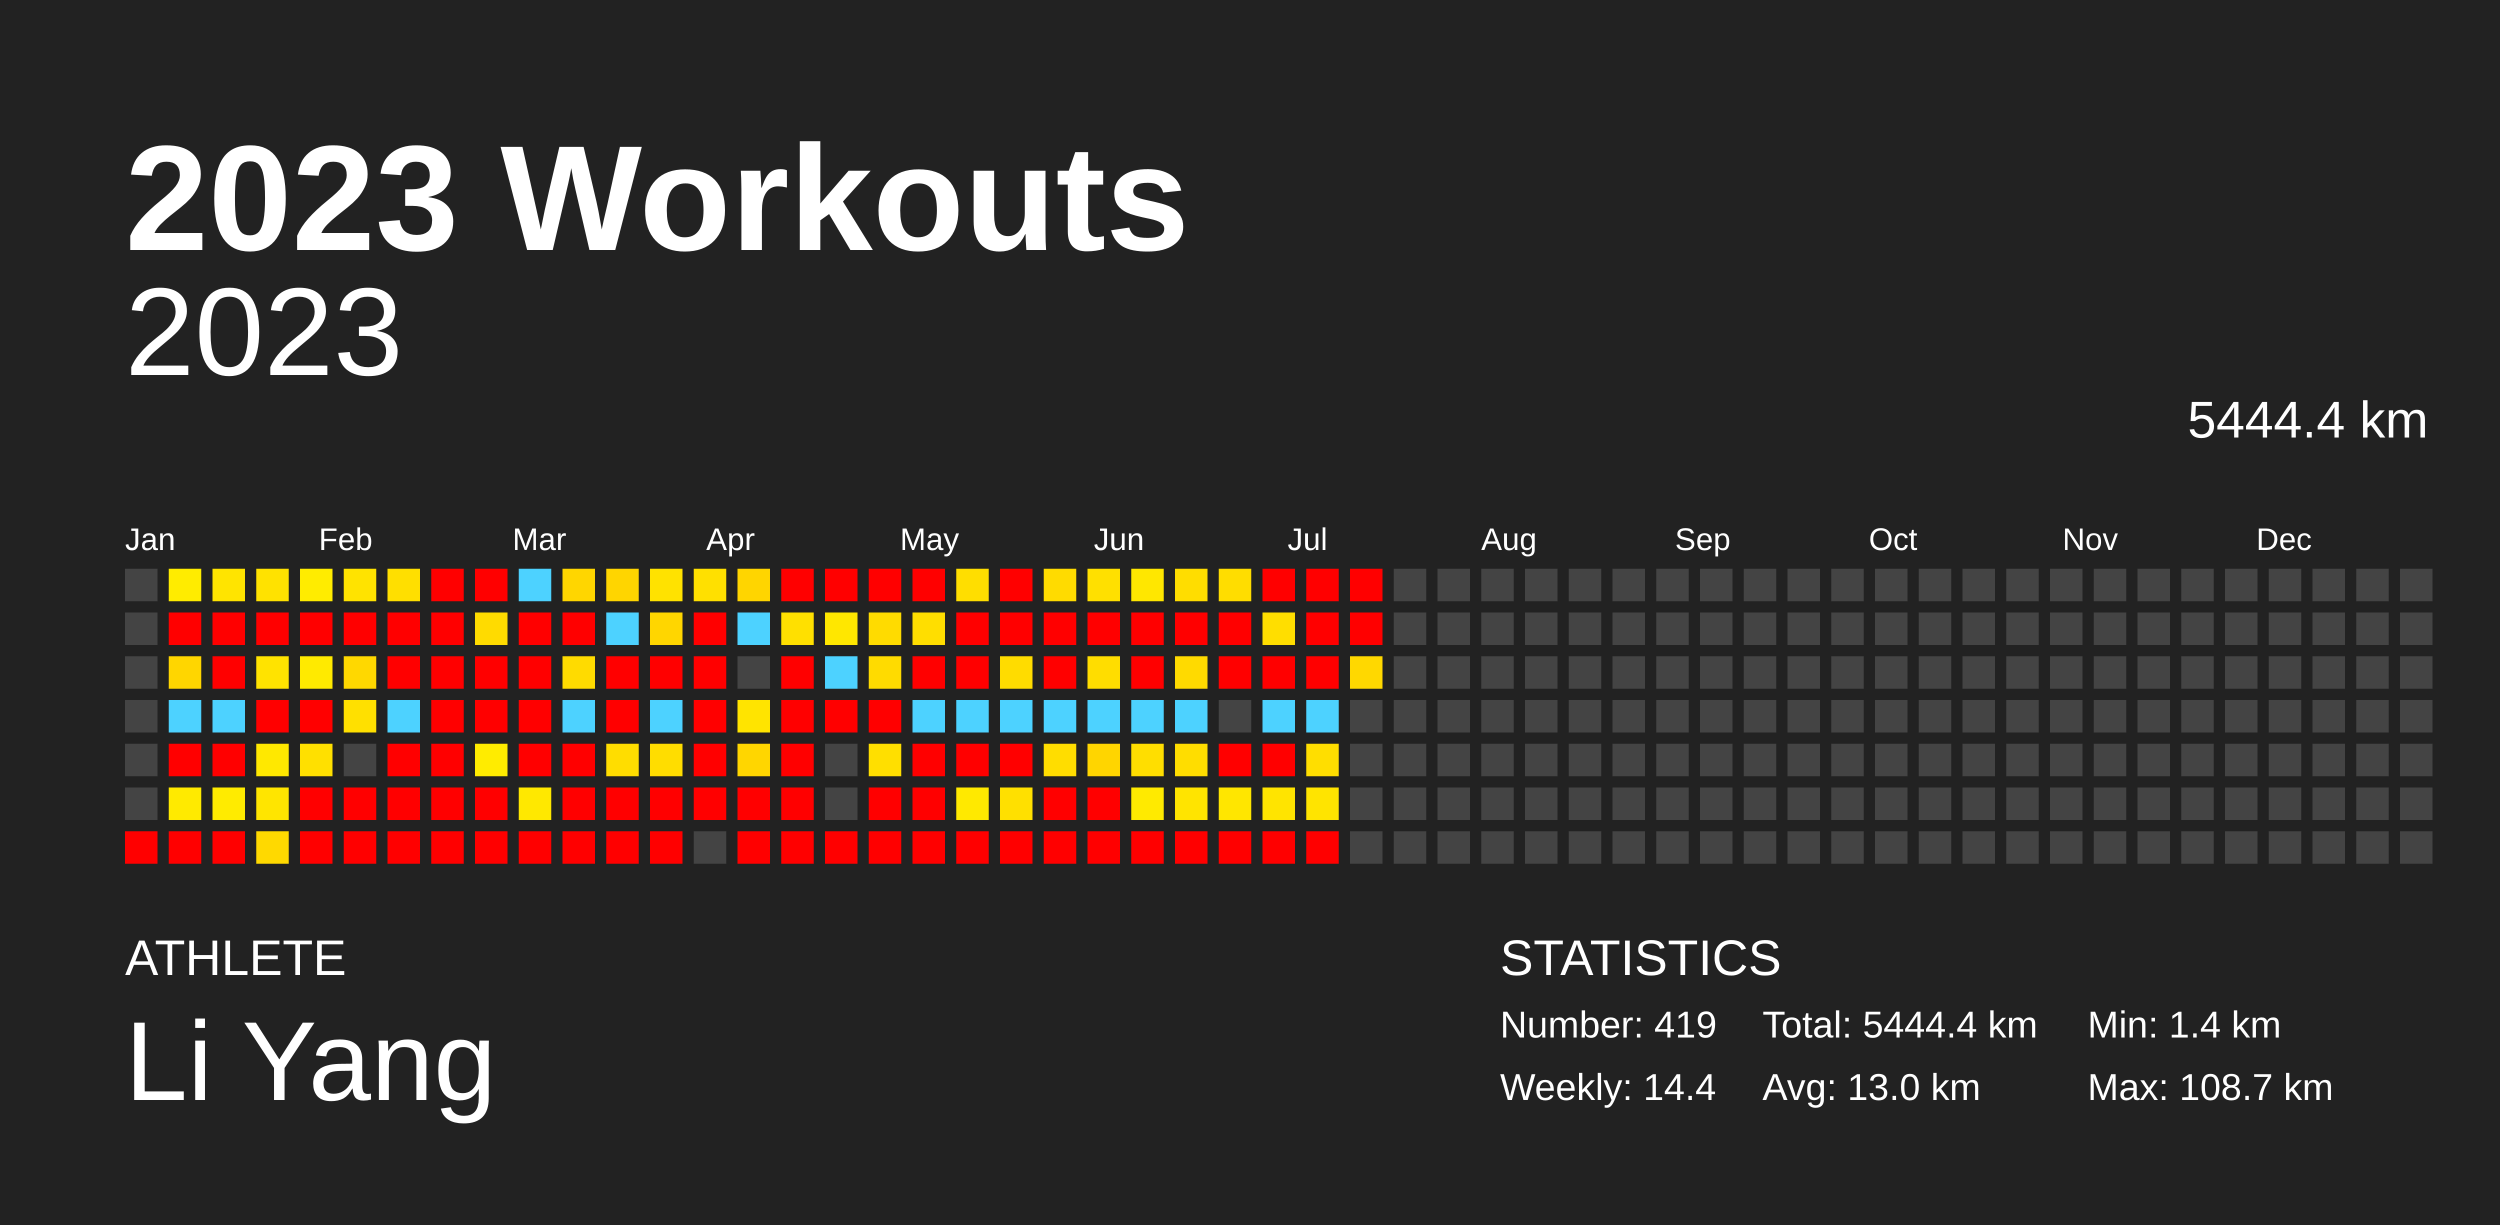
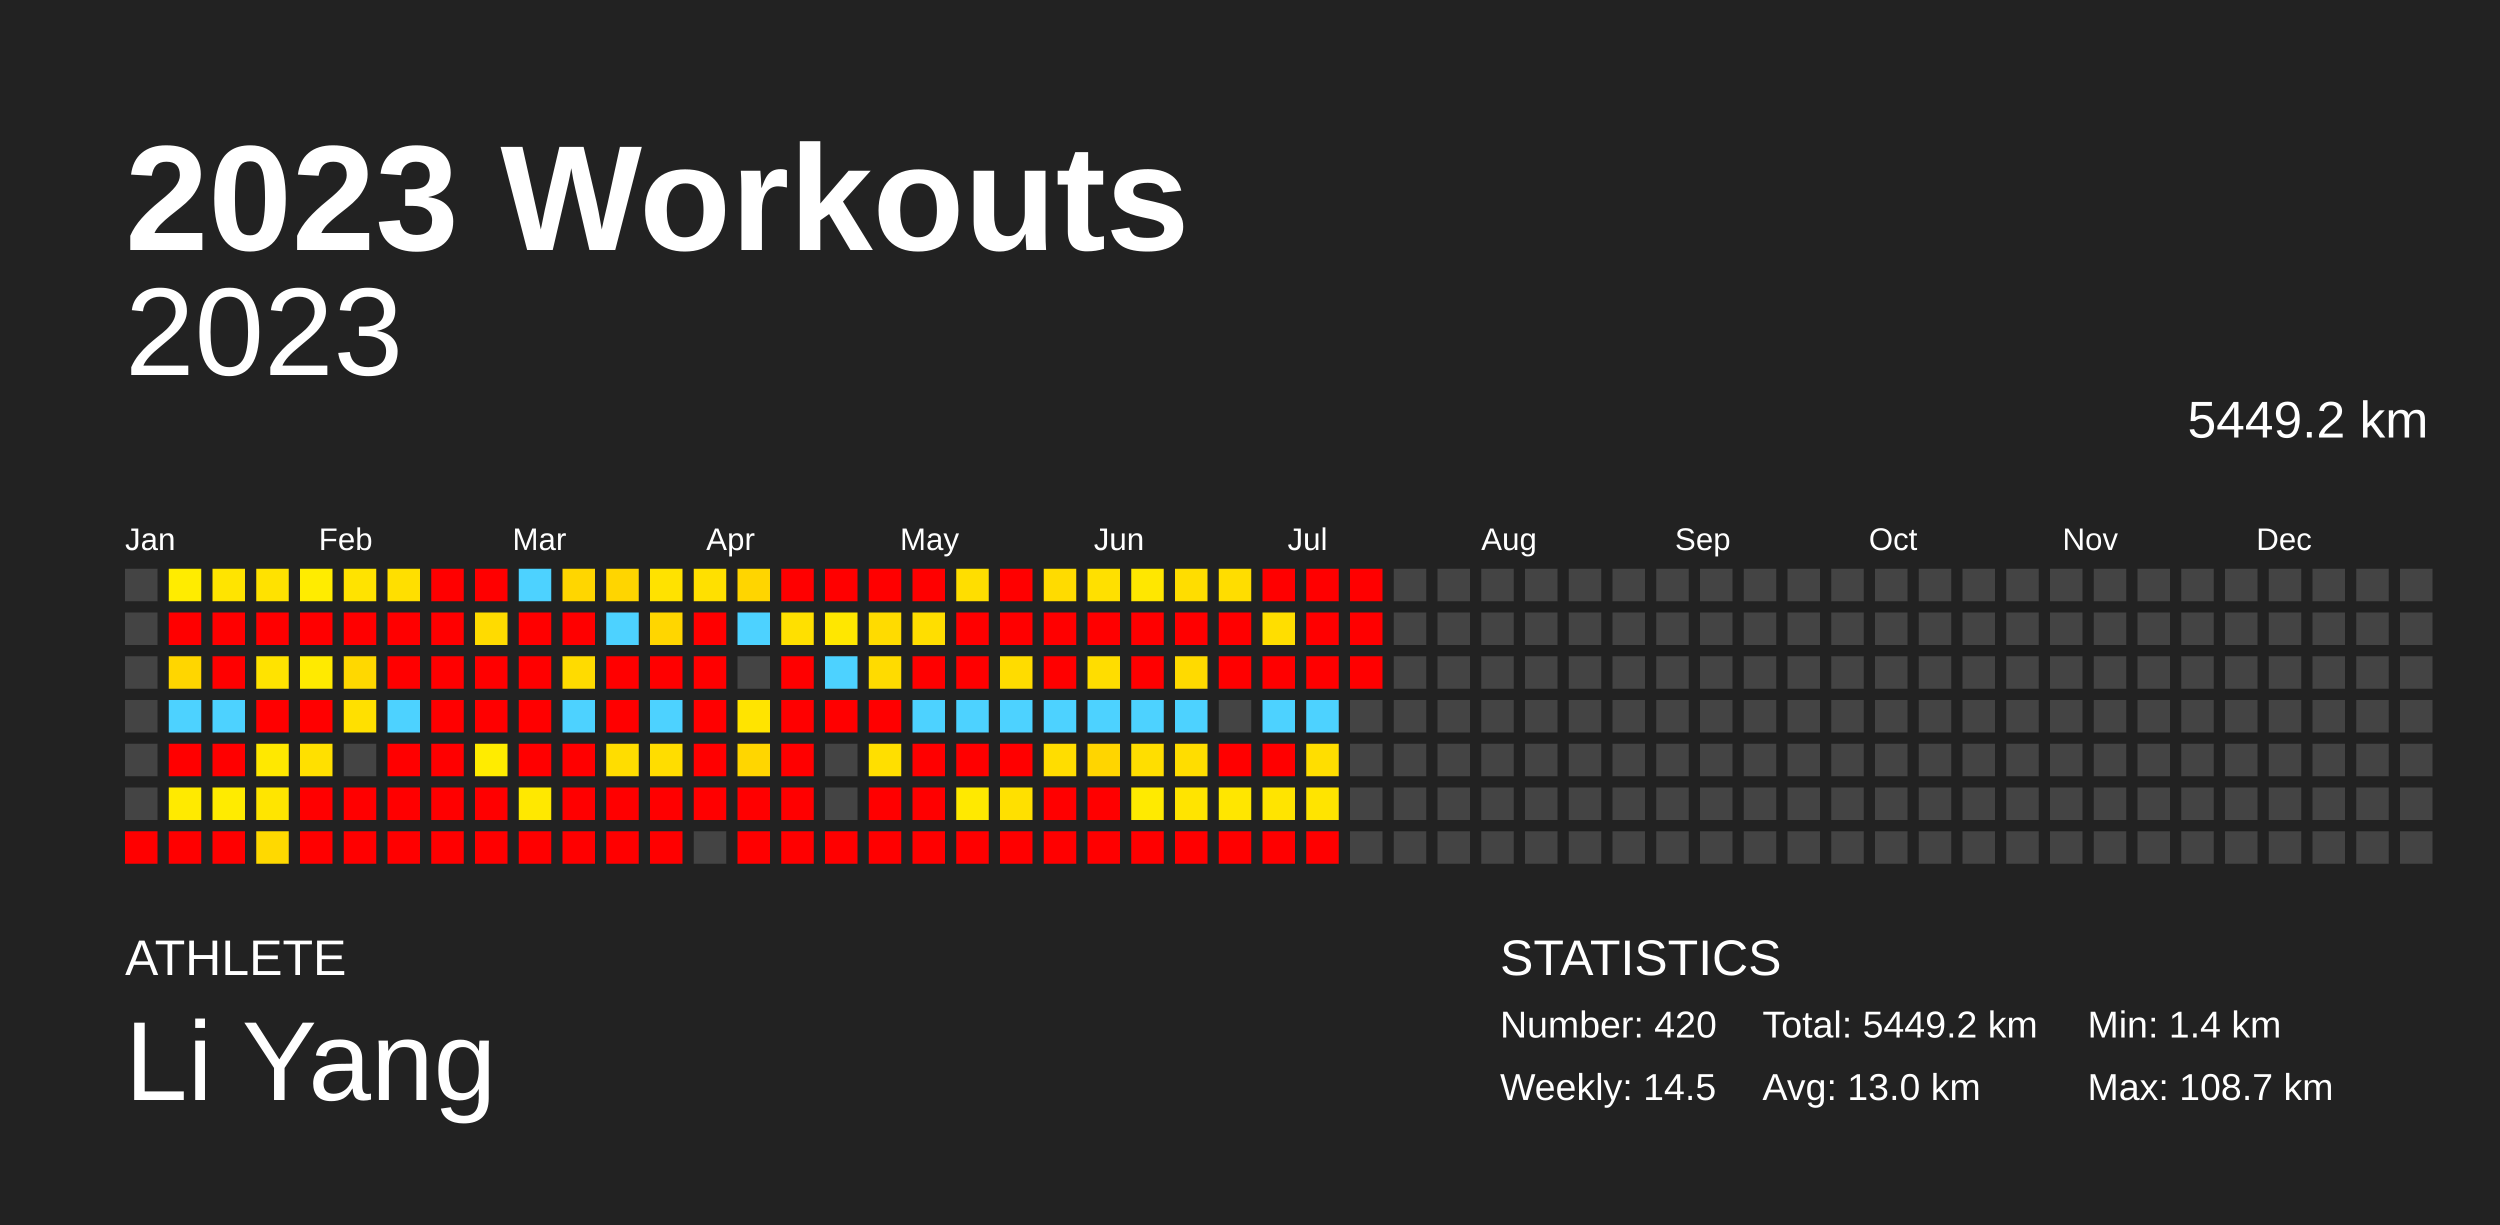
<svg xmlns="http://www.w3.org/2000/svg" baseProfile="full" height="98mm" version="1.1" viewBox="0,0,200,98" width="200mm">
  <defs />
  <rect fill="#222222" height="98" width="200" x="0" y="0" />
  <text fill="#FFFFFF" style="font-size:12px; font-family:Arial; font-weight:bold;" x="10" y="20">2023 Workouts</text>
  <text fill="#FFFFFF" style="font-size:4px; font-family:Arial" x="10" y="78">ATHLETE</text>
  <text fill="#FFFFFF" style="font-size:9px; font-family:Arial" x="10" y="88">Li Yang</text>
  <text fill="#FFFFFF" style="font-size:4px; font-family:Arial" x="120" y="78">STATISTICS</text>
-   <text fill="#FFFFFF" style="font-size:3px; font-family:Arial" x="120" y="83">Number: 419</text>
-   <text fill="#FFFFFF" style="font-size:3px; font-family:Arial" x="120" y="88">Weekly: 14.4</text>
-   <text fill="#FFFFFF" style="font-size:3px; font-family:Arial" x="141" y="83">Total: 5444.4 km</text>
+   <text fill="#FFFFFF" style="font-size:3px; font-family:Arial" x="120" y="83">Number: 420</text>
+   <text fill="#FFFFFF" style="font-size:3px; font-family:Arial" x="120" y="88">Weekly: 14.5</text>
+   <text fill="#FFFFFF" style="font-size:3px; font-family:Arial" x="141" y="83">Total: 5449.2 km</text>
  <text fill="#FFFFFF" style="font-size:3px; font-family:Arial" x="141" y="88">Avg: 13.0 km</text>
  <text fill="#FFFFFF" style="font-size:3px; font-family:Arial" x="167" y="83">Min: 1.4 km</text>
  <text fill="#FFFFFF" style="font-size:3px; font-family:Arial" x="167" y="88">Max: 108.7 km</text>
  <text alignment-baseline="hanging" fill="#FFFFFF" style="font-size:10.0px; font-family:Arial;" x="10" y="30">2023</text>
-   <text alignment-baseline="hanging" fill="#FFFFFF" style="font-size:4.125px; font-family:Arial;" x="175" y="35">5444.4 km</text>
+   <text alignment-baseline="hanging" fill="#FFFFFF" style="font-size:4.125px; font-family:Arial;" x="175" y="35">5449.2 km</text>
  <text fill="#FFFFFF" style="font-size:2.5px; font-family:Arial" x="10.0" y="44">Jan</text>
  <text fill="#FFFFFF" style="font-size:2.5px; font-family:Arial" x="25.5" y="44">Feb</text>
  <text fill="#FFFFFF" style="font-size:2.5px; font-family:Arial" x="41.0" y="44">Mar</text>
  <text fill="#FFFFFF" style="font-size:2.5px; font-family:Arial" x="56.5" y="44">Apr</text>
  <text fill="#FFFFFF" style="font-size:2.5px; font-family:Arial" x="72.0" y="44">May</text>
  <text fill="#FFFFFF" style="font-size:2.5px; font-family:Arial" x="87.5" y="44">Jun</text>
  <text fill="#FFFFFF" style="font-size:2.5px; font-family:Arial" x="103.0" y="44">Jul</text>
  <text fill="#FFFFFF" style="font-size:2.5px; font-family:Arial" x="118.5" y="44">Aug</text>
  <text fill="#FFFFFF" style="font-size:2.5px; font-family:Arial" x="134.0" y="44">Sep</text>
  <text fill="#FFFFFF" style="font-size:2.5px; font-family:Arial" x="149.5" y="44">Oct</text>
  <text fill="#FFFFFF" style="font-size:2.5px; font-family:Arial" x="165.0" y="44">Nov</text>
  <text fill="#FFFFFF" style="font-size:2.5px; font-family:Arial" x="180.5" y="44">Dec</text>
  <rect fill="#444444" height="2.6" width="2.6" x="10.0" y="45.5" />
  <rect fill="#444444" height="2.6" width="2.6" x="10.0" y="49.0" />
  <rect fill="#444444" height="2.6" width="2.6" x="10.0" y="52.5" />
  <rect fill="#444444" height="2.6" width="2.6" x="10.0" y="56.0" />
  <rect fill="#444444" height="2.6" width="2.6" x="10.0" y="59.5" />
  <rect fill="#444444" height="2.6" width="2.6" x="10.0" y="63.0" />
  <rect fill="red" height="2.6" width="2.6" x="10.0" y="66.5" />
  <rect fill="#ffec00" height="2.6" width="2.6" x="13.5" y="45.5" />
  <rect fill="red" height="2.6" width="2.6" x="13.5" y="49.0" />
  <rect fill="#ffd600" height="2.6" width="2.6" x="13.5" y="52.5" />
  <rect fill="#4dd2ff" height="2.6" width="2.6" x="13.5" y="56.0" />
  <rect fill="red" height="2.6" width="2.6" x="13.5" y="59.5" />
  <rect fill="#ffea00" height="2.6" width="2.6" x="13.5" y="63.0" />
  <rect fill="red" height="2.6" width="2.6" x="13.5" y="66.5" />
  <rect fill="#ffe400" height="2.6" width="2.6" x="17.0" y="45.5" />
  <rect fill="red" height="2.6" width="2.6" x="17.0" y="49.0" />
  <rect fill="red" height="2.6" width="2.6" x="17.0" y="52.5" />
  <rect fill="#4dd2ff" height="2.6" width="2.6" x="17.0" y="56.0" />
  <rect fill="red" height="2.6" width="2.6" x="17.0" y="59.5" />
  <rect fill="#ffeb00" height="2.6" width="2.6" x="17.0" y="63.0" />
  <rect fill="red" height="2.6" width="2.6" x="17.0" y="66.5" />
  <rect fill="#ffe200" height="2.6" width="2.6" x="20.5" y="45.5" />
  <rect fill="red" height="2.6" width="2.6" x="20.5" y="49.0" />
  <rect fill="#ffe300" height="2.6" width="2.6" x="20.5" y="52.5" />
  <rect fill="red" height="2.6" width="2.6" x="20.5" y="56.0" />
  <rect fill="#ffe800" height="2.6" width="2.6" x="20.5" y="59.5" />
  <rect fill="#ffe500" height="2.6" width="2.6" x="20.5" y="63.0" />
  <rect fill="#ffd900" height="2.6" width="2.6" x="20.5" y="66.5" />
  <rect fill="#ffec00" height="2.6" width="2.6" x="24.0" y="45.5" />
  <rect fill="red" height="2.6" width="2.6" x="24.0" y="49.0" />
  <rect fill="#ffea00" height="2.6" width="2.6" x="24.0" y="52.5" />
  <rect fill="red" height="2.6" width="2.6" x="24.0" y="56.0" />
  <rect fill="#ffe000" height="2.6" width="2.6" x="24.0" y="59.5" />
  <rect fill="red" height="2.6" width="2.6" x="24.0" y="63.0" />
  <rect fill="red" height="2.6" width="2.6" x="24.0" y="66.5" />
  <rect fill="#ffe300" height="2.6" width="2.6" x="27.5" y="45.5" />
  <rect fill="red" height="2.6" width="2.6" x="27.5" y="49.0" />
  <rect fill="#ffd800" height="2.6" width="2.6" x="27.5" y="52.5" />
  <rect fill="#ffe000" height="2.6" width="2.6" x="27.5" y="56.0" />
  <rect fill="#444444" height="2.6" width="2.6" x="27.5" y="59.5" />
  <rect fill="red" height="2.6" width="2.6" x="27.5" y="63.0" />
  <rect fill="red" height="2.6" width="2.6" x="27.5" y="66.5" />
  <rect fill="#ffdf00" height="2.6" width="2.6" x="31.0" y="45.5" />
  <rect fill="red" height="2.6" width="2.6" x="31.0" y="49.0" />
  <rect fill="red" height="2.6" width="2.6" x="31.0" y="52.5" />
  <rect fill="#4dd2ff" height="2.6" width="2.6" x="31.0" y="56.0" />
  <rect fill="red" height="2.6" width="2.6" x="31.0" y="59.5" />
  <rect fill="red" height="2.6" width="2.6" x="31.0" y="63.0" />
  <rect fill="red" height="2.6" width="2.6" x="31.0" y="66.5" />
  <rect fill="red" height="2.6" width="2.6" x="34.5" y="45.5" />
  <rect fill="red" height="2.6" width="2.6" x="34.5" y="49.0" />
  <rect fill="red" height="2.6" width="2.6" x="34.5" y="52.5" />
  <rect fill="red" height="2.6" width="2.6" x="34.5" y="56.0" />
  <rect fill="red" height="2.6" width="2.6" x="34.5" y="59.5" />
  <rect fill="red" height="2.6" width="2.6" x="34.5" y="63.0" />
  <rect fill="red" height="2.6" width="2.6" x="34.5" y="66.5" />
  <rect fill="red" height="2.6" width="2.6" x="38.0" y="45.5" />
  <rect fill="#ffdb00" height="2.6" width="2.6" x="38.0" y="49.0" />
  <rect fill="red" height="2.6" width="2.6" x="38.0" y="52.5" />
  <rect fill="red" height="2.6" width="2.6" x="38.0" y="56.0" />
  <rect fill="#ffec00" height="2.6" width="2.6" x="38.0" y="59.5" />
  <rect fill="red" height="2.6" width="2.6" x="38.0" y="63.0" />
  <rect fill="red" height="2.6" width="2.6" x="38.0" y="66.5" />
  <rect fill="#4dd2ff" height="2.6" width="2.6" x="41.5" y="45.5" />
  <rect fill="red" height="2.6" width="2.6" x="41.5" y="49.0" />
  <rect fill="red" height="2.6" width="2.6" x="41.5" y="52.5" />
  <rect fill="red" height="2.6" width="2.6" x="41.5" y="56.0" />
  <rect fill="red" height="2.6" width="2.6" x="41.5" y="59.5" />
  <rect fill="#ffe800" height="2.6" width="2.6" x="41.5" y="63.0" />
  <rect fill="red" height="2.6" width="2.6" x="41.5" y="66.5" />
  <rect fill="#ffd600" height="2.6" width="2.6" x="45.0" y="45.5" />
  <rect fill="red" height="2.6" width="2.6" x="45.0" y="49.0" />
  <rect fill="#ffdb00" height="2.6" width="2.6" x="45.0" y="52.5" />
  <rect fill="#4dd2ff" height="2.6" width="2.6" x="45.0" y="56.0" />
  <rect fill="red" height="2.6" width="2.6" x="45.0" y="59.5" />
  <rect fill="red" height="2.6" width="2.6" x="45.0" y="63.0" />
  <rect fill="red" height="2.6" width="2.6" x="45.0" y="66.5" />
  <rect fill="#ffd500" height="2.6" width="2.6" x="48.5" y="45.5" />
  <rect fill="#4dd2ff" height="2.6" width="2.6" x="48.5" y="49.0" />
  <rect fill="red" height="2.6" width="2.6" x="48.5" y="52.5" />
  <rect fill="red" height="2.6" width="2.6" x="48.5" y="56.0" />
  <rect fill="#ffdd00" height="2.6" width="2.6" x="48.5" y="59.5" />
  <rect fill="red" height="2.6" width="2.6" x="48.5" y="63.0" />
  <rect fill="red" height="2.6" width="2.6" x="48.5" y="66.5" />
  <rect fill="#ffe200" height="2.6" width="2.6" x="52.0" y="45.5" />
  <rect fill="#ffd600" height="2.6" width="2.6" x="52.0" y="49.0" />
  <rect fill="red" height="2.6" width="2.6" x="52.0" y="52.5" />
  <rect fill="#4dd2ff" height="2.6" width="2.6" x="52.0" y="56.0" />
  <rect fill="#ffdd00" height="2.6" width="2.6" x="52.0" y="59.5" />
  <rect fill="red" height="2.6" width="2.6" x="52.0" y="63.0" />
  <rect fill="red" height="2.6" width="2.6" x="52.0" y="66.5" />
  <rect fill="#ffe000" height="2.6" width="2.6" x="55.5" y="45.5" />
  <rect fill="red" height="2.6" width="2.6" x="55.5" y="49.0" />
  <rect fill="red" height="2.6" width="2.6" x="55.5" y="52.5" />
  <rect fill="red" height="2.6" width="2.6" x="55.5" y="56.0" />
  <rect fill="red" height="2.6" width="2.6" x="55.5" y="59.5" />
  <rect fill="red" height="2.6" width="2.6" x="55.5" y="63.0" />
  <rect fill="#444444" height="2.6" width="2.6" x="55.5" y="66.5" />
  <rect fill="#ffd500" height="2.6" width="2.6" x="59.0" y="45.5" />
  <rect fill="#4dd2ff" height="2.6" width="2.6" x="59.0" y="49.0" />
  <rect fill="#444444" height="2.6" width="2.6" x="59.0" y="52.5" />
  <rect fill="#ffe400" height="2.6" width="2.6" x="59.0" y="56.0" />
  <rect fill="#ffd600" height="2.6" width="2.6" x="59.0" y="59.5" />
  <rect fill="red" height="2.6" width="2.6" x="59.0" y="63.0" />
  <rect fill="red" height="2.6" width="2.6" x="59.0" y="66.5" />
  <rect fill="red" height="2.6" width="2.6" x="62.5" y="45.5" />
  <rect fill="#ffe000" height="2.6" width="2.6" x="62.5" y="49.0" />
  <rect fill="red" height="2.6" width="2.6" x="62.5" y="52.5" />
  <rect fill="red" height="2.6" width="2.6" x="62.5" y="56.0" />
  <rect fill="red" height="2.6" width="2.6" x="62.5" y="59.5" />
  <rect fill="red" height="2.6" width="2.6" x="62.5" y="63.0" />
  <rect fill="red" height="2.6" width="2.6" x="62.5" y="66.5" />
  <rect fill="red" height="2.6" width="2.6" x="66.0" y="45.5" />
  <rect fill="#ffe700" height="2.6" width="2.6" x="66.0" y="49.0" />
  <rect fill="#4dd2ff" height="2.6" width="2.6" x="66.0" y="52.5" />
  <rect fill="red" height="2.6" width="2.6" x="66.0" y="56.0" />
  <rect fill="#444444" height="2.6" width="2.6" x="66.0" y="59.5" />
  <rect fill="#444444" height="2.6" width="2.6" x="66.0" y="63.0" />
  <rect fill="red" height="2.6" width="2.6" x="66.0" y="66.5" />
  <rect fill="red" height="2.6" width="2.6" x="69.5" y="45.5" />
  <rect fill="#ffdb00" height="2.6" width="2.6" x="69.5" y="49.0" />
  <rect fill="#ffdb00" height="2.6" width="2.6" x="69.5" y="52.5" />
  <rect fill="red" height="2.6" width="2.6" x="69.5" y="56.0" />
  <rect fill="#ffdf00" height="2.6" width="2.6" x="69.5" y="59.5" />
  <rect fill="red" height="2.6" width="2.6" x="69.5" y="63.0" />
  <rect fill="red" height="2.6" width="2.6" x="69.5" y="66.5" />
  <rect fill="red" height="2.6" width="2.6" x="73.0" y="45.5" />
  <rect fill="#ffde00" height="2.6" width="2.6" x="73.0" y="49.0" />
  <rect fill="red" height="2.6" width="2.6" x="73.0" y="52.5" />
  <rect fill="#4dd2ff" height="2.6" width="2.6" x="73.0" y="56.0" />
  <rect fill="red" height="2.6" width="2.6" x="73.0" y="59.5" />
  <rect fill="red" height="2.6" width="2.6" x="73.0" y="63.0" />
  <rect fill="red" height="2.6" width="2.6" x="73.0" y="66.5" />
  <rect fill="#ffde00" height="2.6" width="2.6" x="76.5" y="45.5" />
  <rect fill="red" height="2.6" width="2.6" x="76.5" y="49.0" />
  <rect fill="red" height="2.6" width="2.6" x="76.5" y="52.5" />
  <rect fill="#4dd2ff" height="2.6" width="2.6" x="76.5" y="56.0" />
  <rect fill="red" height="2.6" width="2.6" x="76.5" y="59.5" />
  <rect fill="#ffe900" height="2.6" width="2.6" x="76.5" y="63.0" />
  <rect fill="red" height="2.6" width="2.6" x="76.5" y="66.5" />
  <rect fill="red" height="2.6" width="2.6" x="80.0" y="45.5" />
  <rect fill="red" height="2.6" width="2.6" x="80.0" y="49.0" />
  <rect fill="#ffdc00" height="2.6" width="2.6" x="80.0" y="52.5" />
  <rect fill="#4dd2ff" height="2.6" width="2.6" x="80.0" y="56.0" />
  <rect fill="red" height="2.6" width="2.6" x="80.0" y="59.5" />
  <rect fill="#ffe000" height="2.6" width="2.6" x="80.0" y="63.0" />
  <rect fill="red" height="2.6" width="2.6" x="80.0" y="66.5" />
  <rect fill="#ffdb00" height="2.6" width="2.6" x="83.5" y="45.5" />
  <rect fill="red" height="2.6" width="2.6" x="83.5" y="49.0" />
  <rect fill="red" height="2.6" width="2.6" x="83.5" y="52.5" />
  <rect fill="#4dd2ff" height="2.6" width="2.6" x="83.5" y="56.0" />
  <rect fill="#ffdd00" height="2.6" width="2.6" x="83.5" y="59.5" />
  <rect fill="red" height="2.6" width="2.6" x="83.5" y="63.0" />
  <rect fill="red" height="2.6" width="2.6" x="83.5" y="66.5" />
  <rect fill="#ffe000" height="2.6" width="2.6" x="87.0" y="45.5" />
  <rect fill="red" height="2.6" width="2.6" x="87.0" y="49.0" />
  <rect fill="#ffdd00" height="2.6" width="2.6" x="87.0" y="52.5" />
  <rect fill="#4dd2ff" height="2.6" width="2.6" x="87.0" y="56.0" />
  <rect fill="#ffd500" height="2.6" width="2.6" x="87.0" y="59.5" />
  <rect fill="red" height="2.6" width="2.6" x="87.0" y="63.0" />
  <rect fill="red" height="2.6" width="2.6" x="87.0" y="66.5" />
  <rect fill="#ffe700" height="2.6" width="2.6" x="90.5" y="45.5" />
  <rect fill="red" height="2.6" width="2.6" x="90.5" y="49.0" />
  <rect fill="red" height="2.6" width="2.6" x="90.5" y="52.5" />
  <rect fill="#4dd2ff" height="2.6" width="2.6" x="90.5" y="56.0" />
  <rect fill="#ffde00" height="2.6" width="2.6" x="90.5" y="59.5" />
  <rect fill="#ffea00" height="2.6" width="2.6" x="90.5" y="63.0" />
  <rect fill="red" height="2.6" width="2.6" x="90.5" y="66.5" />
  <rect fill="#ffdd00" height="2.6" width="2.6" x="94.0" y="45.5" />
  <rect fill="red" height="2.6" width="2.6" x="94.0" y="49.0" />
  <rect fill="#ffda00" height="2.6" width="2.6" x="94.0" y="52.5" />
  <rect fill="#4dd2ff" height="2.6" width="2.6" x="94.0" y="56.0" />
  <rect fill="#ffdd00" height="2.6" width="2.6" x="94.0" y="59.5" />
  <rect fill="#ffe400" height="2.6" width="2.6" x="94.0" y="63.0" />
  <rect fill="red" height="2.6" width="2.6" x="94.0" y="66.5" />
  <rect fill="#ffdd00" height="2.6" width="2.6" x="97.5" y="45.5" />
  <rect fill="red" height="2.6" width="2.6" x="97.5" y="49.0" />
  <rect fill="red" height="2.6" width="2.6" x="97.5" y="52.5" />
  <rect fill="#444444" height="2.6" width="2.6" x="97.5" y="56.0" />
  <rect fill="red" height="2.6" width="2.6" x="97.5" y="59.5" />
  <rect fill="#ffe600" height="2.6" width="2.6" x="97.5" y="63.0" />
  <rect fill="red" height="2.6" width="2.6" x="97.5" y="66.5" />
  <rect fill="red" height="2.6" width="2.6" x="101.0" y="45.5" />
  <rect fill="#ffde00" height="2.6" width="2.6" x="101.0" y="49.0" />
  <rect fill="red" height="2.6" width="2.6" x="101.0" y="52.5" />
  <rect fill="#4dd2ff" height="2.6" width="2.6" x="101.0" y="56.0" />
  <rect fill="red" height="2.6" width="2.6" x="101.0" y="59.5" />
  <rect fill="#ffe400" height="2.6" width="2.6" x="101.0" y="63.0" />
  <rect fill="red" height="2.6" width="2.6" x="101.0" y="66.5" />
  <rect fill="red" height="2.6" width="2.6" x="104.5" y="45.5" />
  <rect fill="red" height="2.6" width="2.6" x="104.5" y="49.0" />
  <rect fill="red" height="2.6" width="2.6" x="104.5" y="52.5" />
  <rect fill="#4dd2ff" height="2.6" width="2.6" x="104.5" y="56.0" />
  <rect fill="#ffde00" height="2.6" width="2.6" x="104.5" y="59.5" />
  <rect fill="#ffe400" height="2.6" width="2.6" x="104.5" y="63.0" />
  <rect fill="red" height="2.6" width="2.6" x="104.5" y="66.5" />
  <rect fill="red" height="2.6" width="2.6" x="108.0" y="45.5" />
  <rect fill="red" height="2.6" width="2.6" x="108.0" y="49.0" />
-   <rect fill="#ffd800" height="2.6" width="2.6" x="108.0" y="52.5" />
+   <rect fill="red" height="2.6" width="2.6" x="108.0" y="52.5" />
  <rect fill="#444444" height="2.6" width="2.6" x="108.0" y="56.0" />
  <rect fill="#444444" height="2.6" width="2.6" x="108.0" y="59.5" />
  <rect fill="#444444" height="2.6" width="2.6" x="108.0" y="63.0" />
  <rect fill="#444444" height="2.6" width="2.6" x="108.0" y="66.5" />
  <rect fill="#444444" height="2.6" width="2.6" x="111.5" y="45.5" />
  <rect fill="#444444" height="2.6" width="2.6" x="111.5" y="49.0" />
  <rect fill="#444444" height="2.6" width="2.6" x="111.5" y="52.5" />
  <rect fill="#444444" height="2.6" width="2.6" x="111.5" y="56.0" />
  <rect fill="#444444" height="2.6" width="2.6" x="111.5" y="59.5" />
  <rect fill="#444444" height="2.6" width="2.6" x="111.5" y="63.0" />
  <rect fill="#444444" height="2.6" width="2.6" x="111.5" y="66.5" />
  <rect fill="#444444" height="2.6" width="2.6" x="115.0" y="45.5" />
  <rect fill="#444444" height="2.6" width="2.6" x="115.0" y="49.0" />
  <rect fill="#444444" height="2.6" width="2.6" x="115.0" y="52.5" />
  <rect fill="#444444" height="2.6" width="2.6" x="115.0" y="56.0" />
  <rect fill="#444444" height="2.6" width="2.6" x="115.0" y="59.5" />
  <rect fill="#444444" height="2.6" width="2.6" x="115.0" y="63.0" />
  <rect fill="#444444" height="2.6" width="2.6" x="115.0" y="66.5" />
  <rect fill="#444444" height="2.6" width="2.6" x="118.5" y="45.5" />
  <rect fill="#444444" height="2.6" width="2.6" x="118.5" y="49.0" />
  <rect fill="#444444" height="2.6" width="2.6" x="118.5" y="52.5" />
  <rect fill="#444444" height="2.6" width="2.6" x="118.5" y="56.0" />
  <rect fill="#444444" height="2.6" width="2.6" x="118.5" y="59.5" />
  <rect fill="#444444" height="2.6" width="2.6" x="118.5" y="63.0" />
  <rect fill="#444444" height="2.6" width="2.6" x="118.5" y="66.5" />
  <rect fill="#444444" height="2.6" width="2.6" x="122.0" y="45.5" />
  <rect fill="#444444" height="2.6" width="2.6" x="122.0" y="49.0" />
  <rect fill="#444444" height="2.6" width="2.6" x="122.0" y="52.5" />
  <rect fill="#444444" height="2.6" width="2.6" x="122.0" y="56.0" />
  <rect fill="#444444" height="2.6" width="2.6" x="122.0" y="59.5" />
  <rect fill="#444444" height="2.6" width="2.6" x="122.0" y="63.0" />
  <rect fill="#444444" height="2.6" width="2.6" x="122.0" y="66.5" />
  <rect fill="#444444" height="2.6" width="2.6" x="125.5" y="45.5" />
  <rect fill="#444444" height="2.6" width="2.6" x="125.5" y="49.0" />
  <rect fill="#444444" height="2.6" width="2.6" x="125.5" y="52.5" />
  <rect fill="#444444" height="2.6" width="2.6" x="125.5" y="56.0" />
  <rect fill="#444444" height="2.6" width="2.6" x="125.5" y="59.5" />
  <rect fill="#444444" height="2.6" width="2.6" x="125.5" y="63.0" />
  <rect fill="#444444" height="2.6" width="2.6" x="125.5" y="66.5" />
  <rect fill="#444444" height="2.6" width="2.6" x="129.0" y="45.5" />
  <rect fill="#444444" height="2.6" width="2.6" x="129.0" y="49.0" />
  <rect fill="#444444" height="2.6" width="2.6" x="129.0" y="52.5" />
  <rect fill="#444444" height="2.6" width="2.6" x="129.0" y="56.0" />
  <rect fill="#444444" height="2.6" width="2.6" x="129.0" y="59.5" />
  <rect fill="#444444" height="2.6" width="2.6" x="129.0" y="63.0" />
  <rect fill="#444444" height="2.6" width="2.6" x="129.0" y="66.5" />
  <rect fill="#444444" height="2.6" width="2.6" x="132.5" y="45.5" />
  <rect fill="#444444" height="2.6" width="2.6" x="132.5" y="49.0" />
  <rect fill="#444444" height="2.6" width="2.6" x="132.5" y="52.5" />
  <rect fill="#444444" height="2.6" width="2.6" x="132.5" y="56.0" />
  <rect fill="#444444" height="2.6" width="2.6" x="132.5" y="59.5" />
  <rect fill="#444444" height="2.6" width="2.6" x="132.5" y="63.0" />
  <rect fill="#444444" height="2.6" width="2.6" x="132.5" y="66.5" />
  <rect fill="#444444" height="2.6" width="2.6" x="136.0" y="45.5" />
  <rect fill="#444444" height="2.6" width="2.6" x="136.0" y="49.0" />
  <rect fill="#444444" height="2.6" width="2.6" x="136.0" y="52.5" />
  <rect fill="#444444" height="2.6" width="2.6" x="136.0" y="56.0" />
  <rect fill="#444444" height="2.6" width="2.6" x="136.0" y="59.5" />
  <rect fill="#444444" height="2.6" width="2.6" x="136.0" y="63.0" />
  <rect fill="#444444" height="2.6" width="2.6" x="136.0" y="66.5" />
  <rect fill="#444444" height="2.6" width="2.6" x="139.5" y="45.5" />
  <rect fill="#444444" height="2.6" width="2.6" x="139.5" y="49.0" />
  <rect fill="#444444" height="2.6" width="2.6" x="139.5" y="52.5" />
  <rect fill="#444444" height="2.6" width="2.6" x="139.5" y="56.0" />
  <rect fill="#444444" height="2.6" width="2.6" x="139.5" y="59.5" />
  <rect fill="#444444" height="2.6" width="2.6" x="139.5" y="63.0" />
  <rect fill="#444444" height="2.6" width="2.6" x="139.5" y="66.5" />
  <rect fill="#444444" height="2.6" width="2.6" x="143.0" y="45.5" />
  <rect fill="#444444" height="2.6" width="2.6" x="143.0" y="49.0" />
  <rect fill="#444444" height="2.6" width="2.6" x="143.0" y="52.5" />
  <rect fill="#444444" height="2.6" width="2.6" x="143.0" y="56.0" />
  <rect fill="#444444" height="2.6" width="2.6" x="143.0" y="59.5" />
  <rect fill="#444444" height="2.6" width="2.6" x="143.0" y="63.0" />
  <rect fill="#444444" height="2.6" width="2.6" x="143.0" y="66.5" />
  <rect fill="#444444" height="2.6" width="2.6" x="146.5" y="45.5" />
  <rect fill="#444444" height="2.6" width="2.6" x="146.5" y="49.0" />
  <rect fill="#444444" height="2.6" width="2.6" x="146.5" y="52.5" />
  <rect fill="#444444" height="2.6" width="2.6" x="146.5" y="56.0" />
  <rect fill="#444444" height="2.6" width="2.6" x="146.5" y="59.5" />
  <rect fill="#444444" height="2.6" width="2.6" x="146.5" y="63.0" />
  <rect fill="#444444" height="2.6" width="2.6" x="146.5" y="66.5" />
  <rect fill="#444444" height="2.6" width="2.6" x="150.0" y="45.5" />
  <rect fill="#444444" height="2.6" width="2.6" x="150.0" y="49.0" />
  <rect fill="#444444" height="2.6" width="2.6" x="150.0" y="52.5" />
  <rect fill="#444444" height="2.6" width="2.6" x="150.0" y="56.0" />
  <rect fill="#444444" height="2.6" width="2.6" x="150.0" y="59.5" />
  <rect fill="#444444" height="2.6" width="2.6" x="150.0" y="63.0" />
  <rect fill="#444444" height="2.6" width="2.6" x="150.0" y="66.5" />
  <rect fill="#444444" height="2.6" width="2.6" x="153.5" y="45.5" />
  <rect fill="#444444" height="2.6" width="2.6" x="153.5" y="49.0" />
  <rect fill="#444444" height="2.6" width="2.6" x="153.5" y="52.5" />
  <rect fill="#444444" height="2.6" width="2.6" x="153.5" y="56.0" />
  <rect fill="#444444" height="2.6" width="2.6" x="153.5" y="59.5" />
  <rect fill="#444444" height="2.6" width="2.6" x="153.5" y="63.0" />
  <rect fill="#444444" height="2.6" width="2.6" x="153.5" y="66.5" />
  <rect fill="#444444" height="2.6" width="2.6" x="157.0" y="45.5" />
  <rect fill="#444444" height="2.6" width="2.6" x="157.0" y="49.0" />
  <rect fill="#444444" height="2.6" width="2.6" x="157.0" y="52.5" />
  <rect fill="#444444" height="2.6" width="2.6" x="157.0" y="56.0" />
  <rect fill="#444444" height="2.6" width="2.6" x="157.0" y="59.5" />
  <rect fill="#444444" height="2.6" width="2.6" x="157.0" y="63.0" />
  <rect fill="#444444" height="2.6" width="2.6" x="157.0" y="66.5" />
  <rect fill="#444444" height="2.6" width="2.6" x="160.5" y="45.5" />
  <rect fill="#444444" height="2.6" width="2.6" x="160.5" y="49.0" />
  <rect fill="#444444" height="2.6" width="2.6" x="160.5" y="52.5" />
  <rect fill="#444444" height="2.6" width="2.6" x="160.5" y="56.0" />
  <rect fill="#444444" height="2.6" width="2.6" x="160.5" y="59.5" />
  <rect fill="#444444" height="2.6" width="2.6" x="160.5" y="63.0" />
  <rect fill="#444444" height="2.6" width="2.6" x="160.5" y="66.5" />
  <rect fill="#444444" height="2.6" width="2.6" x="164.0" y="45.5" />
  <rect fill="#444444" height="2.6" width="2.6" x="164.0" y="49.0" />
  <rect fill="#444444" height="2.6" width="2.6" x="164.0" y="52.5" />
  <rect fill="#444444" height="2.6" width="2.6" x="164.0" y="56.0" />
  <rect fill="#444444" height="2.6" width="2.6" x="164.0" y="59.5" />
  <rect fill="#444444" height="2.6" width="2.6" x="164.0" y="63.0" />
  <rect fill="#444444" height="2.6" width="2.6" x="164.0" y="66.5" />
  <rect fill="#444444" height="2.6" width="2.6" x="167.5" y="45.5" />
  <rect fill="#444444" height="2.6" width="2.6" x="167.5" y="49.0" />
  <rect fill="#444444" height="2.6" width="2.6" x="167.5" y="52.5" />
  <rect fill="#444444" height="2.6" width="2.6" x="167.5" y="56.0" />
  <rect fill="#444444" height="2.6" width="2.6" x="167.5" y="59.5" />
  <rect fill="#444444" height="2.6" width="2.6" x="167.5" y="63.0" />
  <rect fill="#444444" height="2.6" width="2.6" x="167.5" y="66.5" />
  <rect fill="#444444" height="2.6" width="2.6" x="171.0" y="45.5" />
  <rect fill="#444444" height="2.6" width="2.6" x="171.0" y="49.0" />
  <rect fill="#444444" height="2.6" width="2.6" x="171.0" y="52.5" />
  <rect fill="#444444" height="2.6" width="2.6" x="171.0" y="56.0" />
  <rect fill="#444444" height="2.6" width="2.6" x="171.0" y="59.5" />
  <rect fill="#444444" height="2.6" width="2.6" x="171.0" y="63.0" />
  <rect fill="#444444" height="2.6" width="2.6" x="171.0" y="66.5" />
  <rect fill="#444444" height="2.6" width="2.6" x="174.5" y="45.5" />
  <rect fill="#444444" height="2.6" width="2.6" x="174.5" y="49.0" />
  <rect fill="#444444" height="2.6" width="2.6" x="174.5" y="52.5" />
  <rect fill="#444444" height="2.6" width="2.6" x="174.5" y="56.0" />
  <rect fill="#444444" height="2.6" width="2.6" x="174.5" y="59.5" />
  <rect fill="#444444" height="2.6" width="2.6" x="174.5" y="63.0" />
  <rect fill="#444444" height="2.6" width="2.6" x="174.5" y="66.5" />
  <rect fill="#444444" height="2.6" width="2.6" x="178.0" y="45.5" />
  <rect fill="#444444" height="2.6" width="2.6" x="178.0" y="49.0" />
  <rect fill="#444444" height="2.6" width="2.6" x="178.0" y="52.5" />
  <rect fill="#444444" height="2.6" width="2.6" x="178.0" y="56.0" />
  <rect fill="#444444" height="2.6" width="2.6" x="178.0" y="59.5" />
  <rect fill="#444444" height="2.6" width="2.6" x="178.0" y="63.0" />
  <rect fill="#444444" height="2.6" width="2.6" x="178.0" y="66.5" />
  <rect fill="#444444" height="2.6" width="2.6" x="181.5" y="45.5" />
  <rect fill="#444444" height="2.6" width="2.6" x="181.5" y="49.0" />
  <rect fill="#444444" height="2.6" width="2.6" x="181.5" y="52.5" />
  <rect fill="#444444" height="2.6" width="2.6" x="181.5" y="56.0" />
  <rect fill="#444444" height="2.6" width="2.6" x="181.5" y="59.5" />
  <rect fill="#444444" height="2.6" width="2.6" x="181.5" y="63.0" />
  <rect fill="#444444" height="2.6" width="2.6" x="181.5" y="66.5" />
  <rect fill="#444444" height="2.6" width="2.6" x="185.0" y="45.5" />
  <rect fill="#444444" height="2.6" width="2.6" x="185.0" y="49.0" />
  <rect fill="#444444" height="2.6" width="2.6" x="185.0" y="52.5" />
  <rect fill="#444444" height="2.6" width="2.6" x="185.0" y="56.0" />
  <rect fill="#444444" height="2.6" width="2.6" x="185.0" y="59.5" />
  <rect fill="#444444" height="2.6" width="2.6" x="185.0" y="63.0" />
  <rect fill="#444444" height="2.6" width="2.6" x="185.0" y="66.5" />
  <rect fill="#444444" height="2.6" width="2.6" x="188.5" y="45.5" />
  <rect fill="#444444" height="2.6" width="2.6" x="188.5" y="49.0" />
  <rect fill="#444444" height="2.6" width="2.6" x="188.5" y="52.5" />
  <rect fill="#444444" height="2.6" width="2.6" x="188.5" y="56.0" />
  <rect fill="#444444" height="2.6" width="2.6" x="188.5" y="59.5" />
  <rect fill="#444444" height="2.6" width="2.6" x="188.5" y="63.0" />
  <rect fill="#444444" height="2.6" width="2.6" x="188.5" y="66.5" />
  <rect fill="#444444" height="2.6" width="2.6" x="192.0" y="45.5" />
  <rect fill="#444444" height="2.6" width="2.6" x="192.0" y="49.0" />
  <rect fill="#444444" height="2.6" width="2.6" x="192.0" y="52.5" />
  <rect fill="#444444" height="2.6" width="2.6" x="192.0" y="56.0" />
  <rect fill="#444444" height="2.6" width="2.6" x="192.0" y="59.5" />
  <rect fill="#444444" height="2.6" width="2.6" x="192.0" y="63.0" />
  <rect fill="#444444" height="2.6" width="2.6" x="192.0" y="66.5" />
</svg>
